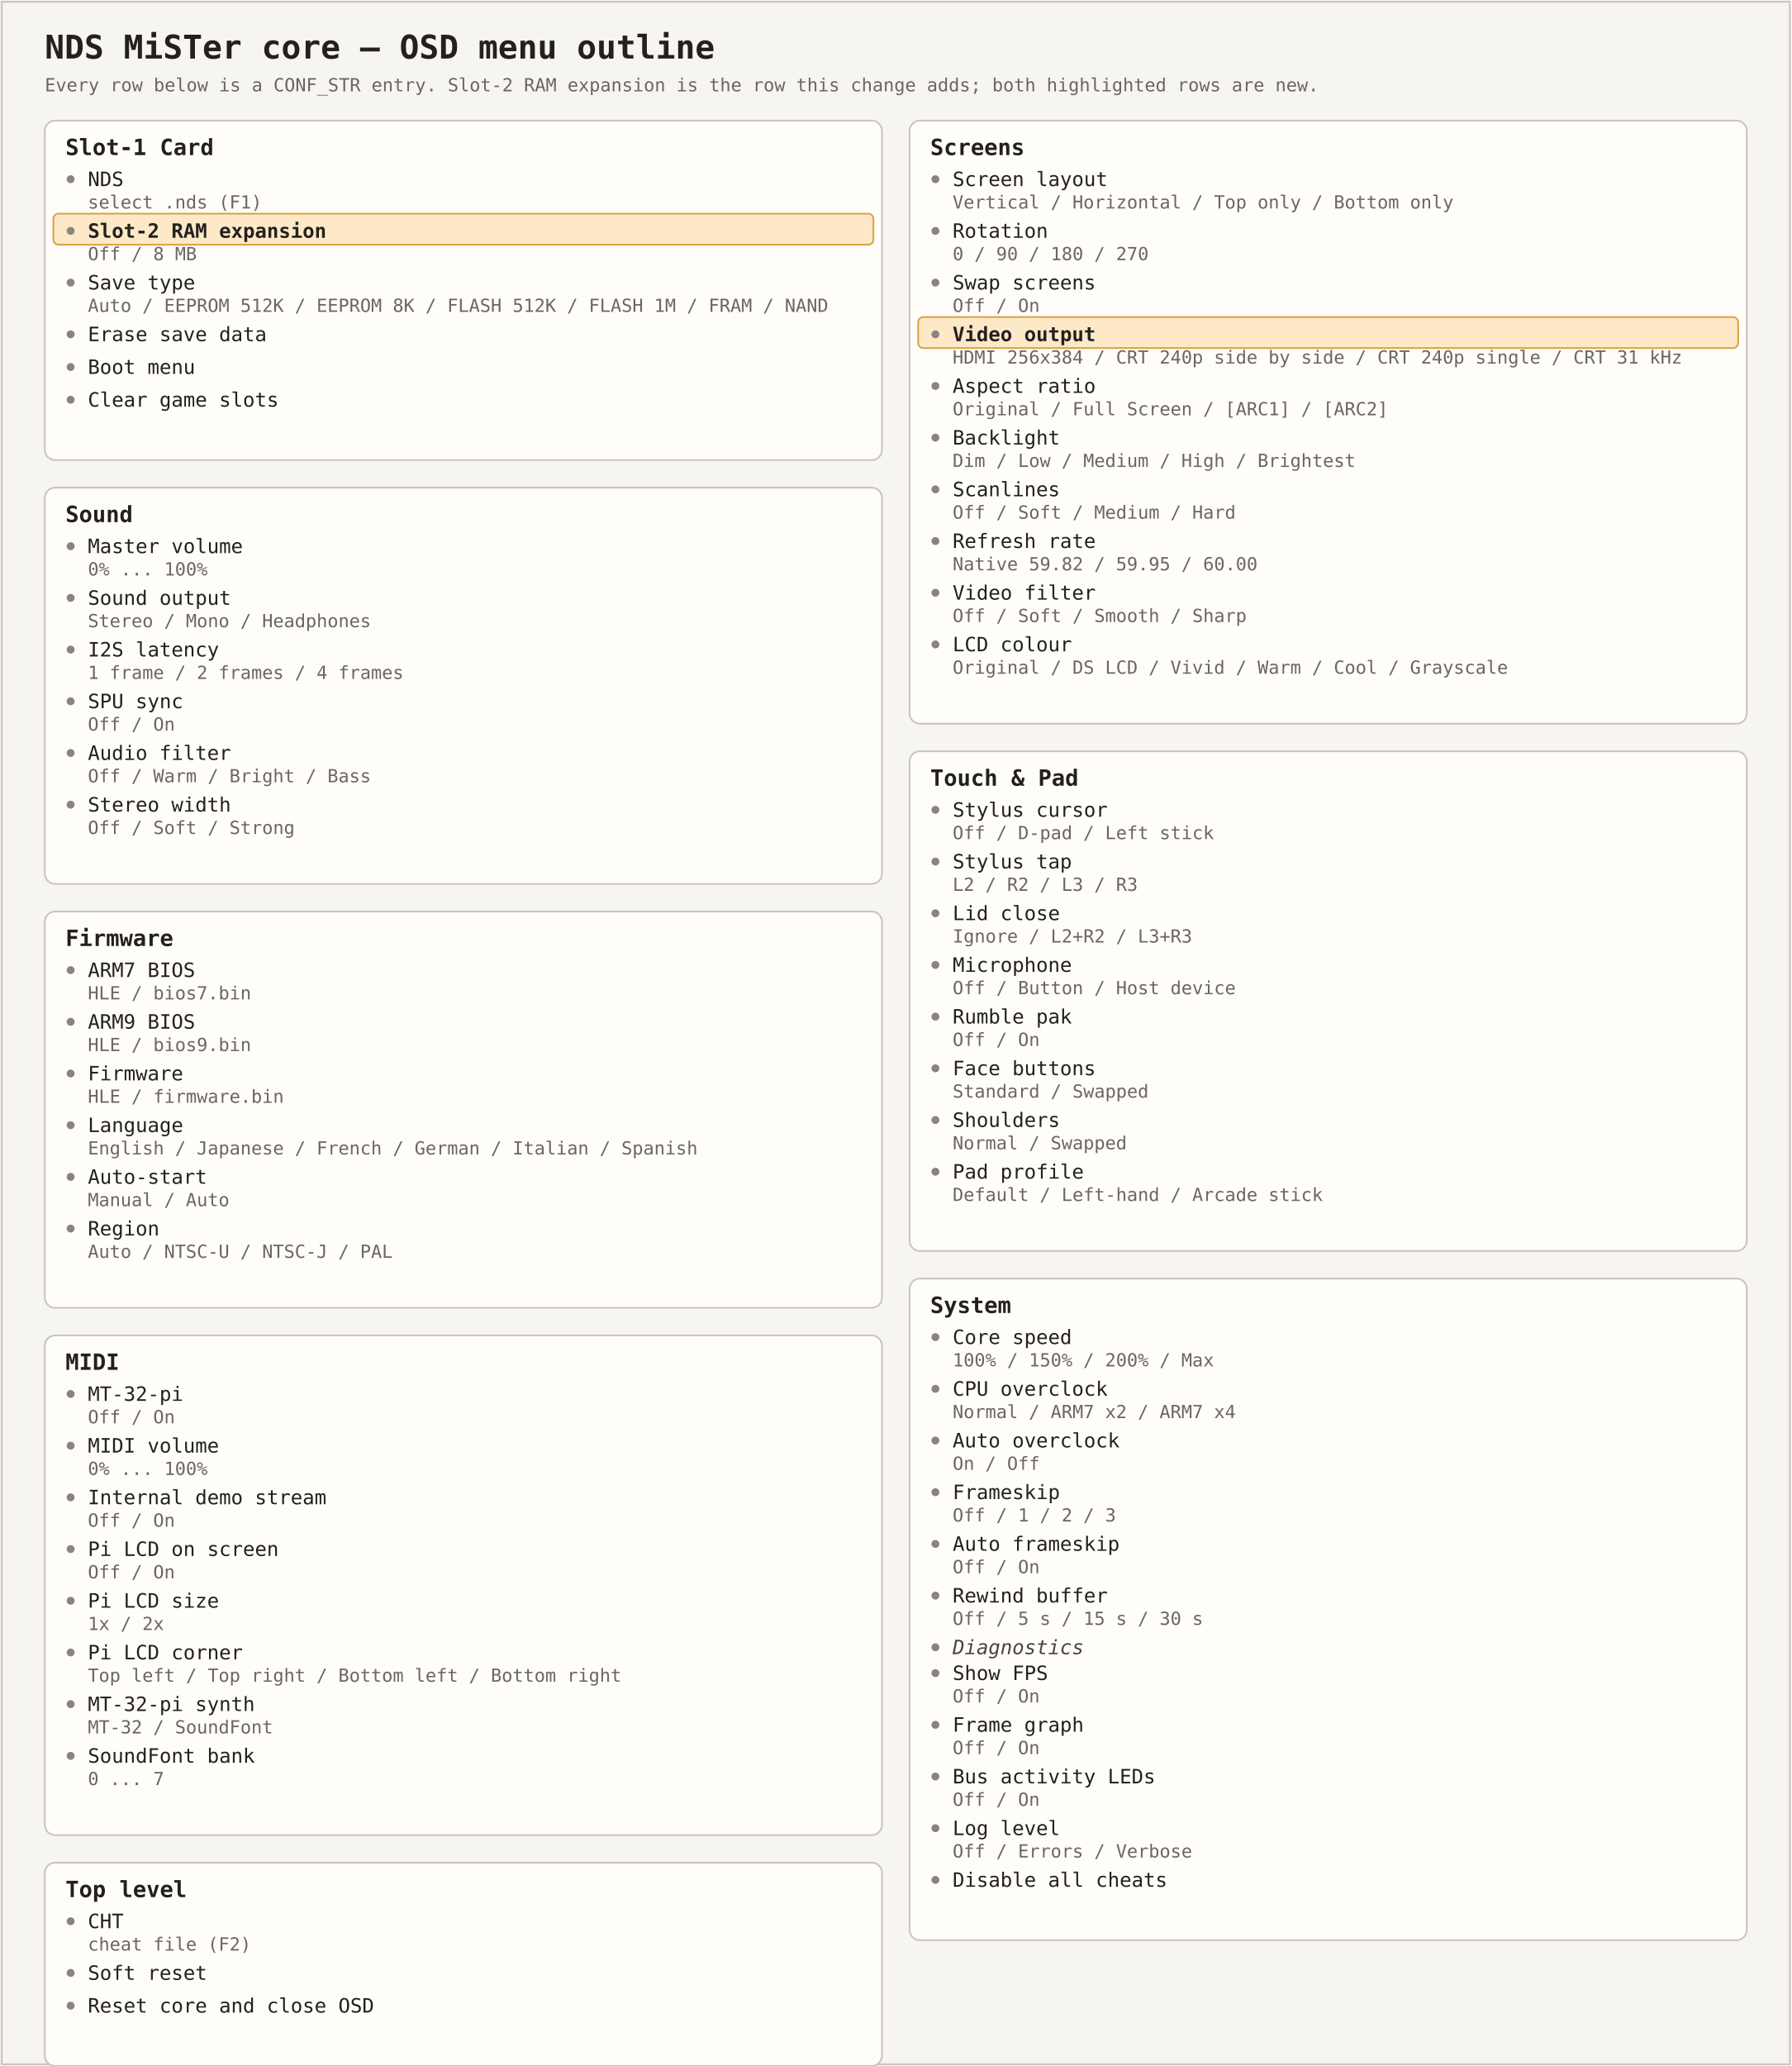
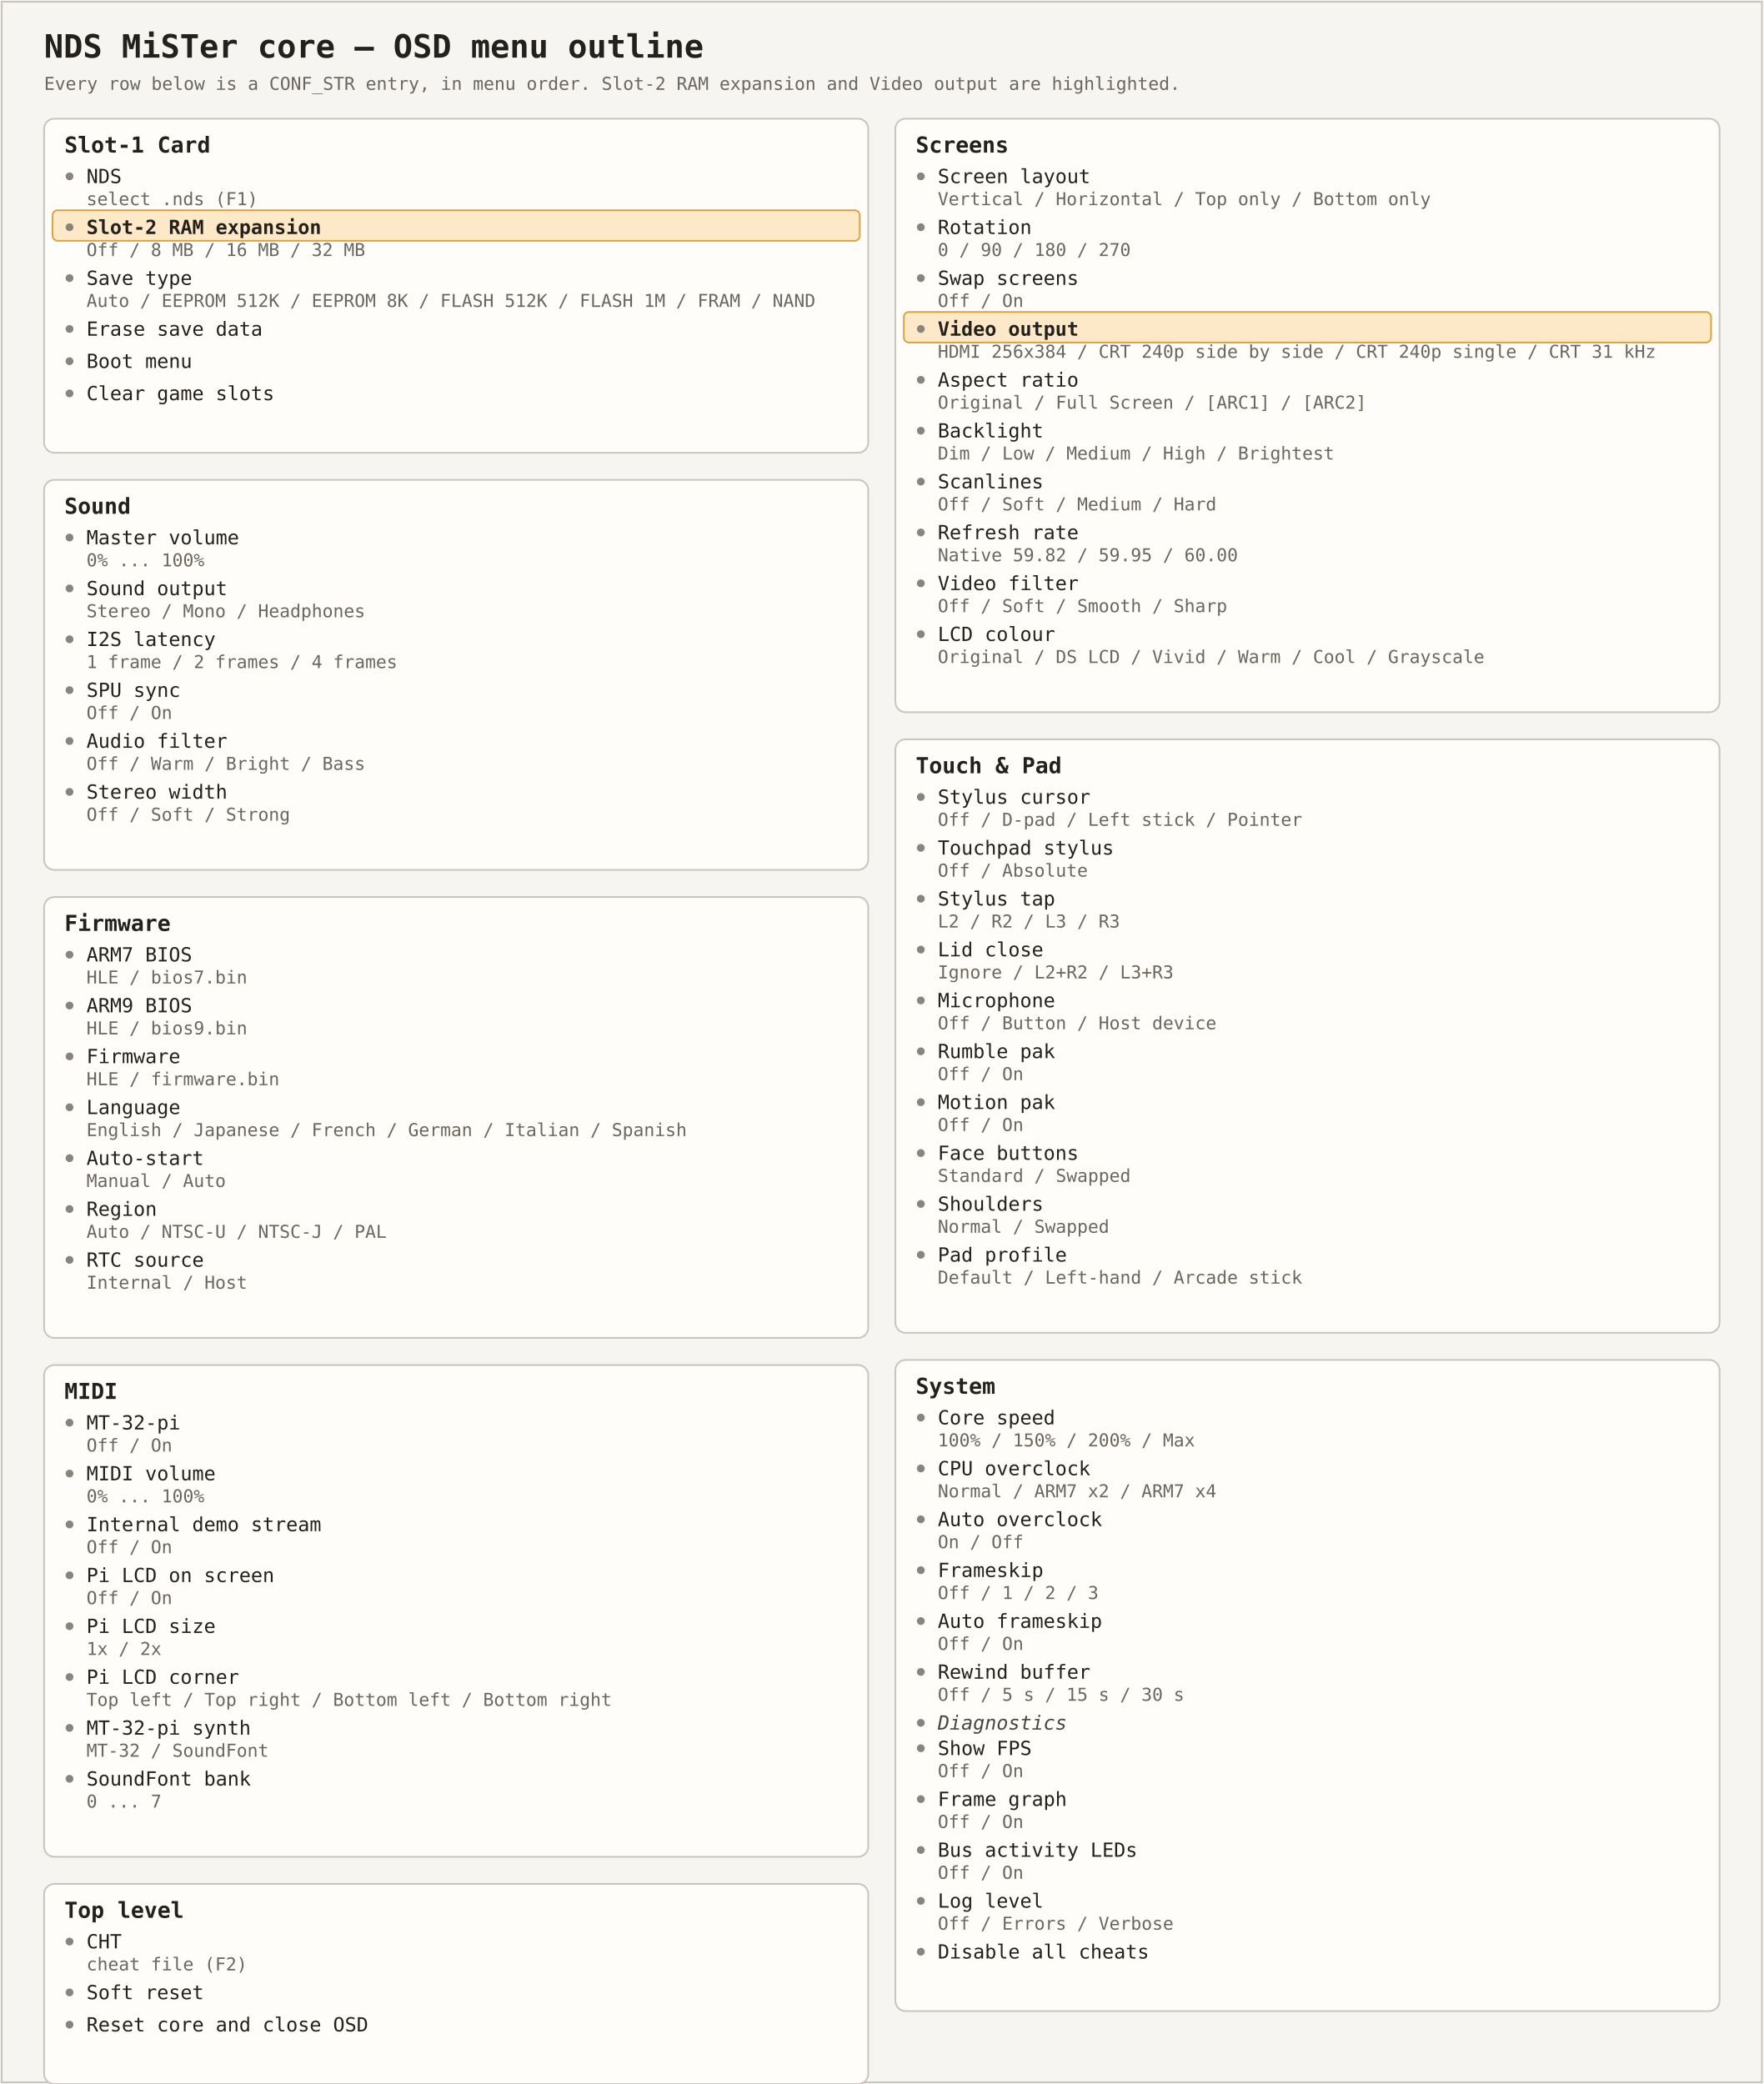
- <svg xmlns="http://www.w3.org/2000/svg" width="1040" height="1199" viewBox="0 0 1040 1199" role="img" aria-labelledby="t d">
-   <rect width="1040" height="1199" fill="#f6f5f2" />
-   <rect x="1" y="1" width="1038" height="1197" fill="none" stroke="#c9c5bd" />
+ <svg xmlns="http://www.w3.org/2000/svg" width="1040" height="1229" viewBox="0 0 1040 1229" role="img" aria-labelledby="t d">
+   <rect width="1040" height="1229" fill="#f6f5f2" />
+   <rect x="1" y="1" width="1038" height="1227" fill="none" stroke="#c9c5bd" />
  <text x="26" y="34" font-family="monospace" font-size="19" font-weight="700" fill="#24211d">NDS MiSTer core — OSD menu outline</text>
-   <text x="26" y="53" font-family="monospace" font-size="10.5" fill="#6b665e">Every row below is a CONF_STR entry. Slot-2 RAM expansion is the row this change adds; both highlighted rows are new.</text>
+   <text x="26" y="53" font-family="monospace" font-size="10.5" fill="#6b665e">Every row below is a CONF_STR entry, in menu order. Slot-2 RAM expansion and Video output are highlighted.</text>
  <rect x="26" y="70" width="486" height="197" rx="6" fill="#fffdf9" stroke="#c9c5bd" />
  <text x="38" y="90" font-family="monospace" font-size="13" font-weight="700" fill="#24211d">Slot-1 Card</text>
  <circle cx="41" cy="104" r="2.3" fill="#8a857c" />
  <text x="51" y="108" font-family="monospace" font-size="11.5" fill="#24211d">NDS</text>
  <text x="51" y="121" font-family="monospace" font-size="10.5" fill="#6b665e">select .nds (F1)</text>
  <rect x="31" y="124" width="476" height="18" rx="3" fill="#fde9c8" stroke="#d9a441" />
  <circle cx="41" cy="134" r="2.3" fill="#8a857c" />
  <text x="51" y="138" font-family="monospace" font-size="11.5" fill="#24211d" font-weight="700">Slot-2 RAM expansion</text>
-   <text x="51" y="151" font-family="monospace" font-size="10.5" fill="#6b665e">Off / 8 MB</text>
+   <text x="51" y="151" font-family="monospace" font-size="10.5" fill="#6b665e">Off / 8 MB / 16 MB / 32 MB</text>
  <circle cx="41" cy="164" r="2.3" fill="#8a857c" />
  <text x="51" y="168" font-family="monospace" font-size="11.5" fill="#24211d">Save type</text>
  <text x="51" y="181" font-family="monospace" font-size="10.5" fill="#6b665e">Auto / EEPROM 512K / EEPROM 8K / FLASH 512K / FLASH 1M / FRAM / NAND</text>
  <circle cx="41" cy="194" r="2.3" fill="#8a857c" />
  <text x="51" y="198" font-family="monospace" font-size="11.5" fill="#24211d">Erase save data</text>
  <circle cx="41" cy="213" r="2.3" fill="#8a857c" />
  <text x="51" y="217" font-family="monospace" font-size="11.5" fill="#24211d">Boot menu</text>
  <circle cx="41" cy="232" r="2.3" fill="#8a857c" />
  <text x="51" y="236" font-family="monospace" font-size="11.5" fill="#24211d">Clear game slots</text>
  <rect x="26" y="283" width="486" height="230" rx="6" fill="#fffdf9" stroke="#c9c5bd" />
  <text x="38" y="303" font-family="monospace" font-size="13" font-weight="700" fill="#24211d">Sound</text>
  <circle cx="41" cy="317" r="2.3" fill="#8a857c" />
  <text x="51" y="321" font-family="monospace" font-size="11.5" fill="#24211d">Master volume</text>
  <text x="51" y="334" font-family="monospace" font-size="10.5" fill="#6b665e">0% ... 100%</text>
  <circle cx="41" cy="347" r="2.3" fill="#8a857c" />
  <text x="51" y="351" font-family="monospace" font-size="11.5" fill="#24211d">Sound output</text>
  <text x="51" y="364" font-family="monospace" font-size="10.5" fill="#6b665e">Stereo / Mono / Headphones</text>
  <circle cx="41" cy="377" r="2.3" fill="#8a857c" />
  <text x="51" y="381" font-family="monospace" font-size="11.5" fill="#24211d">I2S latency</text>
  <text x="51" y="394" font-family="monospace" font-size="10.5" fill="#6b665e">1 frame / 2 frames / 4 frames</text>
  <circle cx="41" cy="407" r="2.3" fill="#8a857c" />
  <text x="51" y="411" font-family="monospace" font-size="11.5" fill="#24211d">SPU sync</text>
  <text x="51" y="424" font-family="monospace" font-size="10.5" fill="#6b665e">Off / On</text>
  <circle cx="41" cy="437" r="2.3" fill="#8a857c" />
  <text x="51" y="441" font-family="monospace" font-size="11.5" fill="#24211d">Audio filter</text>
  <text x="51" y="454" font-family="monospace" font-size="10.5" fill="#6b665e">Off / Warm / Bright / Bass</text>
  <circle cx="41" cy="467" r="2.3" fill="#8a857c" />
  <text x="51" y="471" font-family="monospace" font-size="11.5" fill="#24211d">Stereo width</text>
  <text x="51" y="484" font-family="monospace" font-size="10.5" fill="#6b665e">Off / Soft / Strong</text>
-   <rect x="26" y="529" width="486" height="230" rx="6" fill="#fffdf9" stroke="#c9c5bd" />
+   <rect x="26" y="529" width="486" height="260" rx="6" fill="#fffdf9" stroke="#c9c5bd" />
  <text x="38" y="549" font-family="monospace" font-size="13" font-weight="700" fill="#24211d">Firmware</text>
  <circle cx="41" cy="563" r="2.3" fill="#8a857c" />
  <text x="51" y="567" font-family="monospace" font-size="11.5" fill="#24211d">ARM7 BIOS</text>
  <text x="51" y="580" font-family="monospace" font-size="10.5" fill="#6b665e">HLE / bios7.bin</text>
  <circle cx="41" cy="593" r="2.3" fill="#8a857c" />
  <text x="51" y="597" font-family="monospace" font-size="11.5" fill="#24211d">ARM9 BIOS</text>
  <text x="51" y="610" font-family="monospace" font-size="10.5" fill="#6b665e">HLE / bios9.bin</text>
  <circle cx="41" cy="623" r="2.3" fill="#8a857c" />
  <text x="51" y="627" font-family="monospace" font-size="11.5" fill="#24211d">Firmware</text>
  <text x="51" y="640" font-family="monospace" font-size="10.5" fill="#6b665e">HLE / firmware.bin</text>
  <circle cx="41" cy="653" r="2.3" fill="#8a857c" />
  <text x="51" y="657" font-family="monospace" font-size="11.5" fill="#24211d">Language</text>
  <text x="51" y="670" font-family="monospace" font-size="10.5" fill="#6b665e">English / Japanese / French / German / Italian / Spanish</text>
  <circle cx="41" cy="683" r="2.3" fill="#8a857c" />
  <text x="51" y="687" font-family="monospace" font-size="11.5" fill="#24211d">Auto-start</text>
  <text x="51" y="700" font-family="monospace" font-size="10.5" fill="#6b665e">Manual / Auto</text>
  <circle cx="41" cy="713" r="2.3" fill="#8a857c" />
  <text x="51" y="717" font-family="monospace" font-size="11.5" fill="#24211d">Region</text>
  <text x="51" y="730" font-family="monospace" font-size="10.5" fill="#6b665e">Auto / NTSC-U / NTSC-J / PAL</text>
-   <rect x="26" y="775" width="486" height="290" rx="6" fill="#fffdf9" stroke="#c9c5bd" />
-   <text x="38" y="795" font-family="monospace" font-size="13" font-weight="700" fill="#24211d">MIDI</text>
-   <circle cx="41" cy="809" r="2.3" fill="#8a857c" />
-   <text x="51" y="813" font-family="monospace" font-size="11.5" fill="#24211d">MT-32-pi</text>
-   <text x="51" y="826" font-family="monospace" font-size="10.5" fill="#6b665e">Off / On</text>
+   <circle cx="41" cy="743" r="2.3" fill="#8a857c" />
+   <text x="51" y="747" font-family="monospace" font-size="11.5" fill="#24211d">RTC source</text>
+   <text x="51" y="760" font-family="monospace" font-size="10.5" fill="#6b665e">Internal / Host</text>
+   <rect x="26" y="805" width="486" height="290" rx="6" fill="#fffdf9" stroke="#c9c5bd" />
+   <text x="38" y="825" font-family="monospace" font-size="13" font-weight="700" fill="#24211d">MIDI</text>
  <circle cx="41" cy="839" r="2.3" fill="#8a857c" />
-   <text x="51" y="843" font-family="monospace" font-size="11.5" fill="#24211d">MIDI volume</text>
-   <text x="51" y="856" font-family="monospace" font-size="10.5" fill="#6b665e">0% ... 100%</text>
+   <text x="51" y="843" font-family="monospace" font-size="11.5" fill="#24211d">MT-32-pi</text>
+   <text x="51" y="856" font-family="monospace" font-size="10.5" fill="#6b665e">Off / On</text>
  <circle cx="41" cy="869" r="2.3" fill="#8a857c" />
-   <text x="51" y="873" font-family="monospace" font-size="11.5" fill="#24211d">Internal demo stream</text>
-   <text x="51" y="886" font-family="monospace" font-size="10.5" fill="#6b665e">Off / On</text>
+   <text x="51" y="873" font-family="monospace" font-size="11.5" fill="#24211d">MIDI volume</text>
+   <text x="51" y="886" font-family="monospace" font-size="10.5" fill="#6b665e">0% ... 100%</text>
  <circle cx="41" cy="899" r="2.3" fill="#8a857c" />
-   <text x="51" y="903" font-family="monospace" font-size="11.5" fill="#24211d">Pi LCD on screen</text>
+   <text x="51" y="903" font-family="monospace" font-size="11.5" fill="#24211d">Internal demo stream</text>
  <text x="51" y="916" font-family="monospace" font-size="10.5" fill="#6b665e">Off / On</text>
  <circle cx="41" cy="929" r="2.3" fill="#8a857c" />
-   <text x="51" y="933" font-family="monospace" font-size="11.5" fill="#24211d">Pi LCD size</text>
-   <text x="51" y="946" font-family="monospace" font-size="10.5" fill="#6b665e">1x / 2x</text>
+   <text x="51" y="933" font-family="monospace" font-size="11.5" fill="#24211d">Pi LCD on screen</text>
+   <text x="51" y="946" font-family="monospace" font-size="10.5" fill="#6b665e">Off / On</text>
  <circle cx="41" cy="959" r="2.3" fill="#8a857c" />
-   <text x="51" y="963" font-family="monospace" font-size="11.5" fill="#24211d">Pi LCD corner</text>
-   <text x="51" y="976" font-family="monospace" font-size="10.5" fill="#6b665e">Top left / Top right / Bottom left / Bottom right</text>
+   <text x="51" y="963" font-family="monospace" font-size="11.5" fill="#24211d">Pi LCD size</text>
+   <text x="51" y="976" font-family="monospace" font-size="10.5" fill="#6b665e">1x / 2x</text>
  <circle cx="41" cy="989" r="2.3" fill="#8a857c" />
-   <text x="51" y="993" font-family="monospace" font-size="11.5" fill="#24211d">MT-32-pi synth</text>
-   <text x="51" y="1006" font-family="monospace" font-size="10.5" fill="#6b665e">MT-32 / SoundFont</text>
+   <text x="51" y="993" font-family="monospace" font-size="11.5" fill="#24211d">Pi LCD corner</text>
+   <text x="51" y="1006" font-family="monospace" font-size="10.5" fill="#6b665e">Top left / Top right / Bottom left / Bottom right</text>
  <circle cx="41" cy="1019" r="2.3" fill="#8a857c" />
-   <text x="51" y="1023" font-family="monospace" font-size="11.5" fill="#24211d">SoundFont bank</text>
-   <text x="51" y="1036" font-family="monospace" font-size="10.5" fill="#6b665e">0 ... 7</text>
-   <rect x="26" y="1081" width="486" height="118" rx="6" fill="#fffdf9" stroke="#c9c5bd" />
-   <text x="38" y="1101" font-family="monospace" font-size="13" font-weight="700" fill="#24211d">Top level</text>
-   <circle cx="41" cy="1115" r="2.3" fill="#8a857c" />
-   <text x="51" y="1119" font-family="monospace" font-size="11.5" fill="#24211d">CHT</text>
-   <text x="51" y="1132" font-family="monospace" font-size="10.5" fill="#6b665e">cheat file (F2)</text>
+   <text x="51" y="1023" font-family="monospace" font-size="11.5" fill="#24211d">MT-32-pi synth</text>
+   <text x="51" y="1036" font-family="monospace" font-size="10.5" fill="#6b665e">MT-32 / SoundFont</text>
+   <circle cx="41" cy="1049" r="2.3" fill="#8a857c" />
+   <text x="51" y="1053" font-family="monospace" font-size="11.5" fill="#24211d">SoundFont bank</text>
+   <text x="51" y="1066" font-family="monospace" font-size="10.5" fill="#6b665e">0 ... 7</text>
+   <rect x="26" y="1111" width="486" height="118" rx="6" fill="#fffdf9" stroke="#c9c5bd" />
+   <text x="38" y="1131" font-family="monospace" font-size="13" font-weight="700" fill="#24211d">Top level</text>
  <circle cx="41" cy="1145" r="2.3" fill="#8a857c" />
-   <text x="51" y="1149" font-family="monospace" font-size="11.5" fill="#24211d">Soft reset</text>
-   <circle cx="41" cy="1164" r="2.3" fill="#8a857c" />
-   <text x="51" y="1168" font-family="monospace" font-size="11.5" fill="#24211d">Reset core and close OSD</text>
+   <text x="51" y="1149" font-family="monospace" font-size="11.5" fill="#24211d">CHT</text>
+   <text x="51" y="1162" font-family="monospace" font-size="10.5" fill="#6b665e">cheat file (F2)</text>
+   <circle cx="41" cy="1175" r="2.3" fill="#8a857c" />
+   <text x="51" y="1179" font-family="monospace" font-size="11.5" fill="#24211d">Soft reset</text>
+   <circle cx="41" cy="1194" r="2.3" fill="#8a857c" />
+   <text x="51" y="1198" font-family="monospace" font-size="11.5" fill="#24211d">Reset core and close OSD</text>
  <rect x="528" y="70" width="486" height="350" rx="6" fill="#fffdf9" stroke="#c9c5bd" />
  <text x="540" y="90" font-family="monospace" font-size="13" font-weight="700" fill="#24211d">Screens</text>
  <circle cx="543" cy="104" r="2.3" fill="#8a857c" />
  <text x="553" y="108" font-family="monospace" font-size="11.5" fill="#24211d">Screen layout</text>
  <text x="553" y="121" font-family="monospace" font-size="10.5" fill="#6b665e">Vertical / Horizontal / Top only / Bottom only</text>
  <circle cx="543" cy="134" r="2.3" fill="#8a857c" />
  <text x="553" y="138" font-family="monospace" font-size="11.5" fill="#24211d">Rotation</text>
  <text x="553" y="151" font-family="monospace" font-size="10.5" fill="#6b665e">0 / 90 / 180 / 270</text>
  <circle cx="543" cy="164" r="2.3" fill="#8a857c" />
  <text x="553" y="168" font-family="monospace" font-size="11.5" fill="#24211d">Swap screens</text>
  <text x="553" y="181" font-family="monospace" font-size="10.5" fill="#6b665e">Off / On</text>
  <rect x="533" y="184" width="476" height="18" rx="3" fill="#fde9c8" stroke="#d9a441" />
  <circle cx="543" cy="194" r="2.3" fill="#8a857c" />
  <text x="553" y="198" font-family="monospace" font-size="11.5" fill="#24211d" font-weight="700">Video output</text>
  <text x="553" y="211" font-family="monospace" font-size="10.5" fill="#6b665e">HDMI 256x384 / CRT 240p side by side / CRT 240p single / CRT 31 kHz</text>
  <circle cx="543" cy="224" r="2.3" fill="#8a857c" />
  <text x="553" y="228" font-family="monospace" font-size="11.5" fill="#24211d">Aspect ratio</text>
  <text x="553" y="241" font-family="monospace" font-size="10.5" fill="#6b665e">Original / Full Screen / [ARC1] / [ARC2]</text>
  <circle cx="543" cy="254" r="2.3" fill="#8a857c" />
  <text x="553" y="258" font-family="monospace" font-size="11.5" fill="#24211d">Backlight</text>
  <text x="553" y="271" font-family="monospace" font-size="10.5" fill="#6b665e">Dim / Low / Medium / High / Brightest</text>
  <circle cx="543" cy="284" r="2.3" fill="#8a857c" />
  <text x="553" y="288" font-family="monospace" font-size="11.5" fill="#24211d">Scanlines</text>
  <text x="553" y="301" font-family="monospace" font-size="10.5" fill="#6b665e">Off / Soft / Medium / Hard</text>
  <circle cx="543" cy="314" r="2.3" fill="#8a857c" />
  <text x="553" y="318" font-family="monospace" font-size="11.5" fill="#24211d">Refresh rate</text>
  <text x="553" y="331" font-family="monospace" font-size="10.5" fill="#6b665e">Native 59.82 / 59.95 / 60.00</text>
  <circle cx="543" cy="344" r="2.3" fill="#8a857c" />
  <text x="553" y="348" font-family="monospace" font-size="11.5" fill="#24211d">Video filter</text>
  <text x="553" y="361" font-family="monospace" font-size="10.5" fill="#6b665e">Off / Soft / Smooth / Sharp</text>
  <circle cx="543" cy="374" r="2.3" fill="#8a857c" />
  <text x="553" y="378" font-family="monospace" font-size="11.5" fill="#24211d">LCD colour</text>
  <text x="553" y="391" font-family="monospace" font-size="10.5" fill="#6b665e">Original / DS LCD / Vivid / Warm / Cool / Grayscale</text>
-   <rect x="528" y="436" width="486" height="290" rx="6" fill="#fffdf9" stroke="#c9c5bd" />
+   <rect x="528" y="436" width="486" height="350" rx="6" fill="#fffdf9" stroke="#c9c5bd" />
  <text x="540" y="456" font-family="monospace" font-size="13" font-weight="700" fill="#24211d">Touch &amp; Pad</text>
  <circle cx="543" cy="470" r="2.3" fill="#8a857c" />
  <text x="553" y="474" font-family="monospace" font-size="11.5" fill="#24211d">Stylus cursor</text>
-   <text x="553" y="487" font-family="monospace" font-size="10.5" fill="#6b665e">Off / D-pad / Left stick</text>
+   <text x="553" y="487" font-family="monospace" font-size="10.5" fill="#6b665e">Off / D-pad / Left stick / Pointer</text>
  <circle cx="543" cy="500" r="2.3" fill="#8a857c" />
-   <text x="553" y="504" font-family="monospace" font-size="11.5" fill="#24211d">Stylus tap</text>
-   <text x="553" y="517" font-family="monospace" font-size="10.5" fill="#6b665e">L2 / R2 / L3 / R3</text>
+   <text x="553" y="504" font-family="monospace" font-size="11.5" fill="#24211d">Touchpad stylus</text>
+   <text x="553" y="517" font-family="monospace" font-size="10.5" fill="#6b665e">Off / Absolute</text>
  <circle cx="543" cy="530" r="2.3" fill="#8a857c" />
-   <text x="553" y="534" font-family="monospace" font-size="11.5" fill="#24211d">Lid close</text>
-   <text x="553" y="547" font-family="monospace" font-size="10.5" fill="#6b665e">Ignore / L2+R2 / L3+R3</text>
+   <text x="553" y="534" font-family="monospace" font-size="11.5" fill="#24211d">Stylus tap</text>
+   <text x="553" y="547" font-family="monospace" font-size="10.5" fill="#6b665e">L2 / R2 / L3 / R3</text>
  <circle cx="543" cy="560" r="2.3" fill="#8a857c" />
-   <text x="553" y="564" font-family="monospace" font-size="11.5" fill="#24211d">Microphone</text>
-   <text x="553" y="577" font-family="monospace" font-size="10.5" fill="#6b665e">Off / Button / Host device</text>
+   <text x="553" y="564" font-family="monospace" font-size="11.5" fill="#24211d">Lid close</text>
+   <text x="553" y="577" font-family="monospace" font-size="10.5" fill="#6b665e">Ignore / L2+R2 / L3+R3</text>
  <circle cx="543" cy="590" r="2.3" fill="#8a857c" />
-   <text x="553" y="594" font-family="monospace" font-size="11.5" fill="#24211d">Rumble pak</text>
-   <text x="553" y="607" font-family="monospace" font-size="10.5" fill="#6b665e">Off / On</text>
+   <text x="553" y="594" font-family="monospace" font-size="11.5" fill="#24211d">Microphone</text>
+   <text x="553" y="607" font-family="monospace" font-size="10.5" fill="#6b665e">Off / Button / Host device</text>
  <circle cx="543" cy="620" r="2.3" fill="#8a857c" />
-   <text x="553" y="624" font-family="monospace" font-size="11.5" fill="#24211d">Face buttons</text>
-   <text x="553" y="637" font-family="monospace" font-size="10.5" fill="#6b665e">Standard / Swapped</text>
+   <text x="553" y="624" font-family="monospace" font-size="11.5" fill="#24211d">Rumble pak</text>
+   <text x="553" y="637" font-family="monospace" font-size="10.5" fill="#6b665e">Off / On</text>
  <circle cx="543" cy="650" r="2.3" fill="#8a857c" />
-   <text x="553" y="654" font-family="monospace" font-size="11.5" fill="#24211d">Shoulders</text>
-   <text x="553" y="667" font-family="monospace" font-size="10.5" fill="#6b665e">Normal / Swapped</text>
+   <text x="553" y="654" font-family="monospace" font-size="11.5" fill="#24211d">Motion pak</text>
+   <text x="553" y="667" font-family="monospace" font-size="10.5" fill="#6b665e">Off / On</text>
  <circle cx="543" cy="680" r="2.3" fill="#8a857c" />
-   <text x="553" y="684" font-family="monospace" font-size="11.5" fill="#24211d">Pad profile</text>
-   <text x="553" y="697" font-family="monospace" font-size="10.5" fill="#6b665e">Default / Left-hand / Arcade stick</text>
-   <rect x="528" y="742" width="486" height="384" rx="6" fill="#fffdf9" stroke="#c9c5bd" />
-   <text x="540" y="762" font-family="monospace" font-size="13" font-weight="700" fill="#24211d">System</text>
-   <circle cx="543" cy="776" r="2.3" fill="#8a857c" />
-   <text x="553" y="780" font-family="monospace" font-size="11.5" fill="#24211d">Core speed</text>
-   <text x="553" y="793" font-family="monospace" font-size="10.5" fill="#6b665e">100% / 150% / 200% / Max</text>
-   <circle cx="543" cy="806" r="2.3" fill="#8a857c" />
-   <text x="553" y="810" font-family="monospace" font-size="11.5" fill="#24211d">CPU overclock</text>
-   <text x="553" y="823" font-family="monospace" font-size="10.5" fill="#6b665e">Normal / ARM7 x2 / ARM7 x4</text>
+   <text x="553" y="684" font-family="monospace" font-size="11.5" fill="#24211d">Face buttons</text>
+   <text x="553" y="697" font-family="monospace" font-size="10.5" fill="#6b665e">Standard / Swapped</text>
+   <circle cx="543" cy="710" r="2.3" fill="#8a857c" />
+   <text x="553" y="714" font-family="monospace" font-size="11.5" fill="#24211d">Shoulders</text>
+   <text x="553" y="727" font-family="monospace" font-size="10.5" fill="#6b665e">Normal / Swapped</text>
+   <circle cx="543" cy="740" r="2.3" fill="#8a857c" />
+   <text x="553" y="744" font-family="monospace" font-size="11.5" fill="#24211d">Pad profile</text>
+   <text x="553" y="757" font-family="monospace" font-size="10.5" fill="#6b665e">Default / Left-hand / Arcade stick</text>
+   <rect x="528" y="802" width="486" height="384" rx="6" fill="#fffdf9" stroke="#c9c5bd" />
+   <text x="540" y="822" font-family="monospace" font-size="13" font-weight="700" fill="#24211d">System</text>
  <circle cx="543" cy="836" r="2.3" fill="#8a857c" />
-   <text x="553" y="840" font-family="monospace" font-size="11.5" fill="#24211d">Auto overclock</text>
-   <text x="553" y="853" font-family="monospace" font-size="10.5" fill="#6b665e">On / Off</text>
+   <text x="553" y="840" font-family="monospace" font-size="11.5" fill="#24211d">Core speed</text>
+   <text x="553" y="853" font-family="monospace" font-size="10.5" fill="#6b665e">100% / 150% / 200% / Max</text>
  <circle cx="543" cy="866" r="2.3" fill="#8a857c" />
-   <text x="553" y="870" font-family="monospace" font-size="11.5" fill="#24211d">Frameskip</text>
-   <text x="553" y="883" font-family="monospace" font-size="10.5" fill="#6b665e">Off / 1 / 2 / 3</text>
+   <text x="553" y="870" font-family="monospace" font-size="11.5" fill="#24211d">CPU overclock</text>
+   <text x="553" y="883" font-family="monospace" font-size="10.5" fill="#6b665e">Normal / ARM7 x2 / ARM7 x4</text>
  <circle cx="543" cy="896" r="2.3" fill="#8a857c" />
-   <text x="553" y="900" font-family="monospace" font-size="11.5" fill="#24211d">Auto frameskip</text>
-   <text x="553" y="913" font-family="monospace" font-size="10.5" fill="#6b665e">Off / On</text>
+   <text x="553" y="900" font-family="monospace" font-size="11.5" fill="#24211d">Auto overclock</text>
+   <text x="553" y="913" font-family="monospace" font-size="10.5" fill="#6b665e">On / Off</text>
  <circle cx="543" cy="926" r="2.3" fill="#8a857c" />
-   <text x="553" y="930" font-family="monospace" font-size="11.5" fill="#24211d">Rewind buffer</text>
-   <text x="553" y="943" font-family="monospace" font-size="10.5" fill="#6b665e">Off / 5 s / 15 s / 30 s</text>
+   <text x="553" y="930" font-family="monospace" font-size="11.5" fill="#24211d">Frameskip</text>
+   <text x="553" y="943" font-family="monospace" font-size="10.5" fill="#6b665e">Off / 1 / 2 / 3</text>
  <circle cx="543" cy="956" r="2.3" fill="#8a857c" />
-   <text x="553" y="960" font-family="monospace" font-size="11.5" font-style="italic" fill="#4a453d">Diagnostics</text>
-   <circle cx="543" cy="971" r="2.3" fill="#8a857c" />
-   <text x="553" y="975" font-family="monospace" font-size="11.5" fill="#24211d">Show FPS</text>
-   <text x="553" y="988" font-family="monospace" font-size="10.5" fill="#6b665e">Off / On</text>
-   <circle cx="543" cy="1001" r="2.3" fill="#8a857c" />
-   <text x="553" y="1005" font-family="monospace" font-size="11.5" fill="#24211d">Frame graph</text>
-   <text x="553" y="1018" font-family="monospace" font-size="10.5" fill="#6b665e">Off / On</text>
+   <text x="553" y="960" font-family="monospace" font-size="11.5" fill="#24211d">Auto frameskip</text>
+   <text x="553" y="973" font-family="monospace" font-size="10.5" fill="#6b665e">Off / On</text>
+   <circle cx="543" cy="986" r="2.3" fill="#8a857c" />
+   <text x="553" y="990" font-family="monospace" font-size="11.5" fill="#24211d">Rewind buffer</text>
+   <text x="553" y="1003" font-family="monospace" font-size="10.5" fill="#6b665e">Off / 5 s / 15 s / 30 s</text>
+   <circle cx="543" cy="1016" r="2.3" fill="#8a857c" />
+   <text x="553" y="1020" font-family="monospace" font-size="11.5" font-style="italic" fill="#4a453d">Diagnostics</text>
  <circle cx="543" cy="1031" r="2.3" fill="#8a857c" />
-   <text x="553" y="1035" font-family="monospace" font-size="11.5" fill="#24211d">Bus activity LEDs</text>
+   <text x="553" y="1035" font-family="monospace" font-size="11.5" fill="#24211d">Show FPS</text>
  <text x="553" y="1048" font-family="monospace" font-size="10.5" fill="#6b665e">Off / On</text>
  <circle cx="543" cy="1061" r="2.3" fill="#8a857c" />
-   <text x="553" y="1065" font-family="monospace" font-size="11.5" fill="#24211d">Log level</text>
-   <text x="553" y="1078" font-family="monospace" font-size="10.5" fill="#6b665e">Off / Errors / Verbose</text>
+   <text x="553" y="1065" font-family="monospace" font-size="11.5" fill="#24211d">Frame graph</text>
+   <text x="553" y="1078" font-family="monospace" font-size="10.5" fill="#6b665e">Off / On</text>
  <circle cx="543" cy="1091" r="2.3" fill="#8a857c" />
-   <text x="553" y="1095" font-family="monospace" font-size="11.5" fill="#24211d">Disable all cheats</text>
+   <text x="553" y="1095" font-family="monospace" font-size="11.5" fill="#24211d">Bus activity LEDs</text>
+   <text x="553" y="1108" font-family="monospace" font-size="10.5" fill="#6b665e">Off / On</text>
+   <circle cx="543" cy="1121" r="2.3" fill="#8a857c" />
+   <text x="553" y="1125" font-family="monospace" font-size="11.5" fill="#24211d">Log level</text>
+   <text x="553" y="1138" font-family="monospace" font-size="10.5" fill="#6b665e">Off / Errors / Verbose</text>
+   <circle cx="543" cy="1151" r="2.3" fill="#8a857c" />
+   <text x="553" y="1155" font-family="monospace" font-size="11.5" fill="#24211d">Disable all cheats</text>
</svg>
